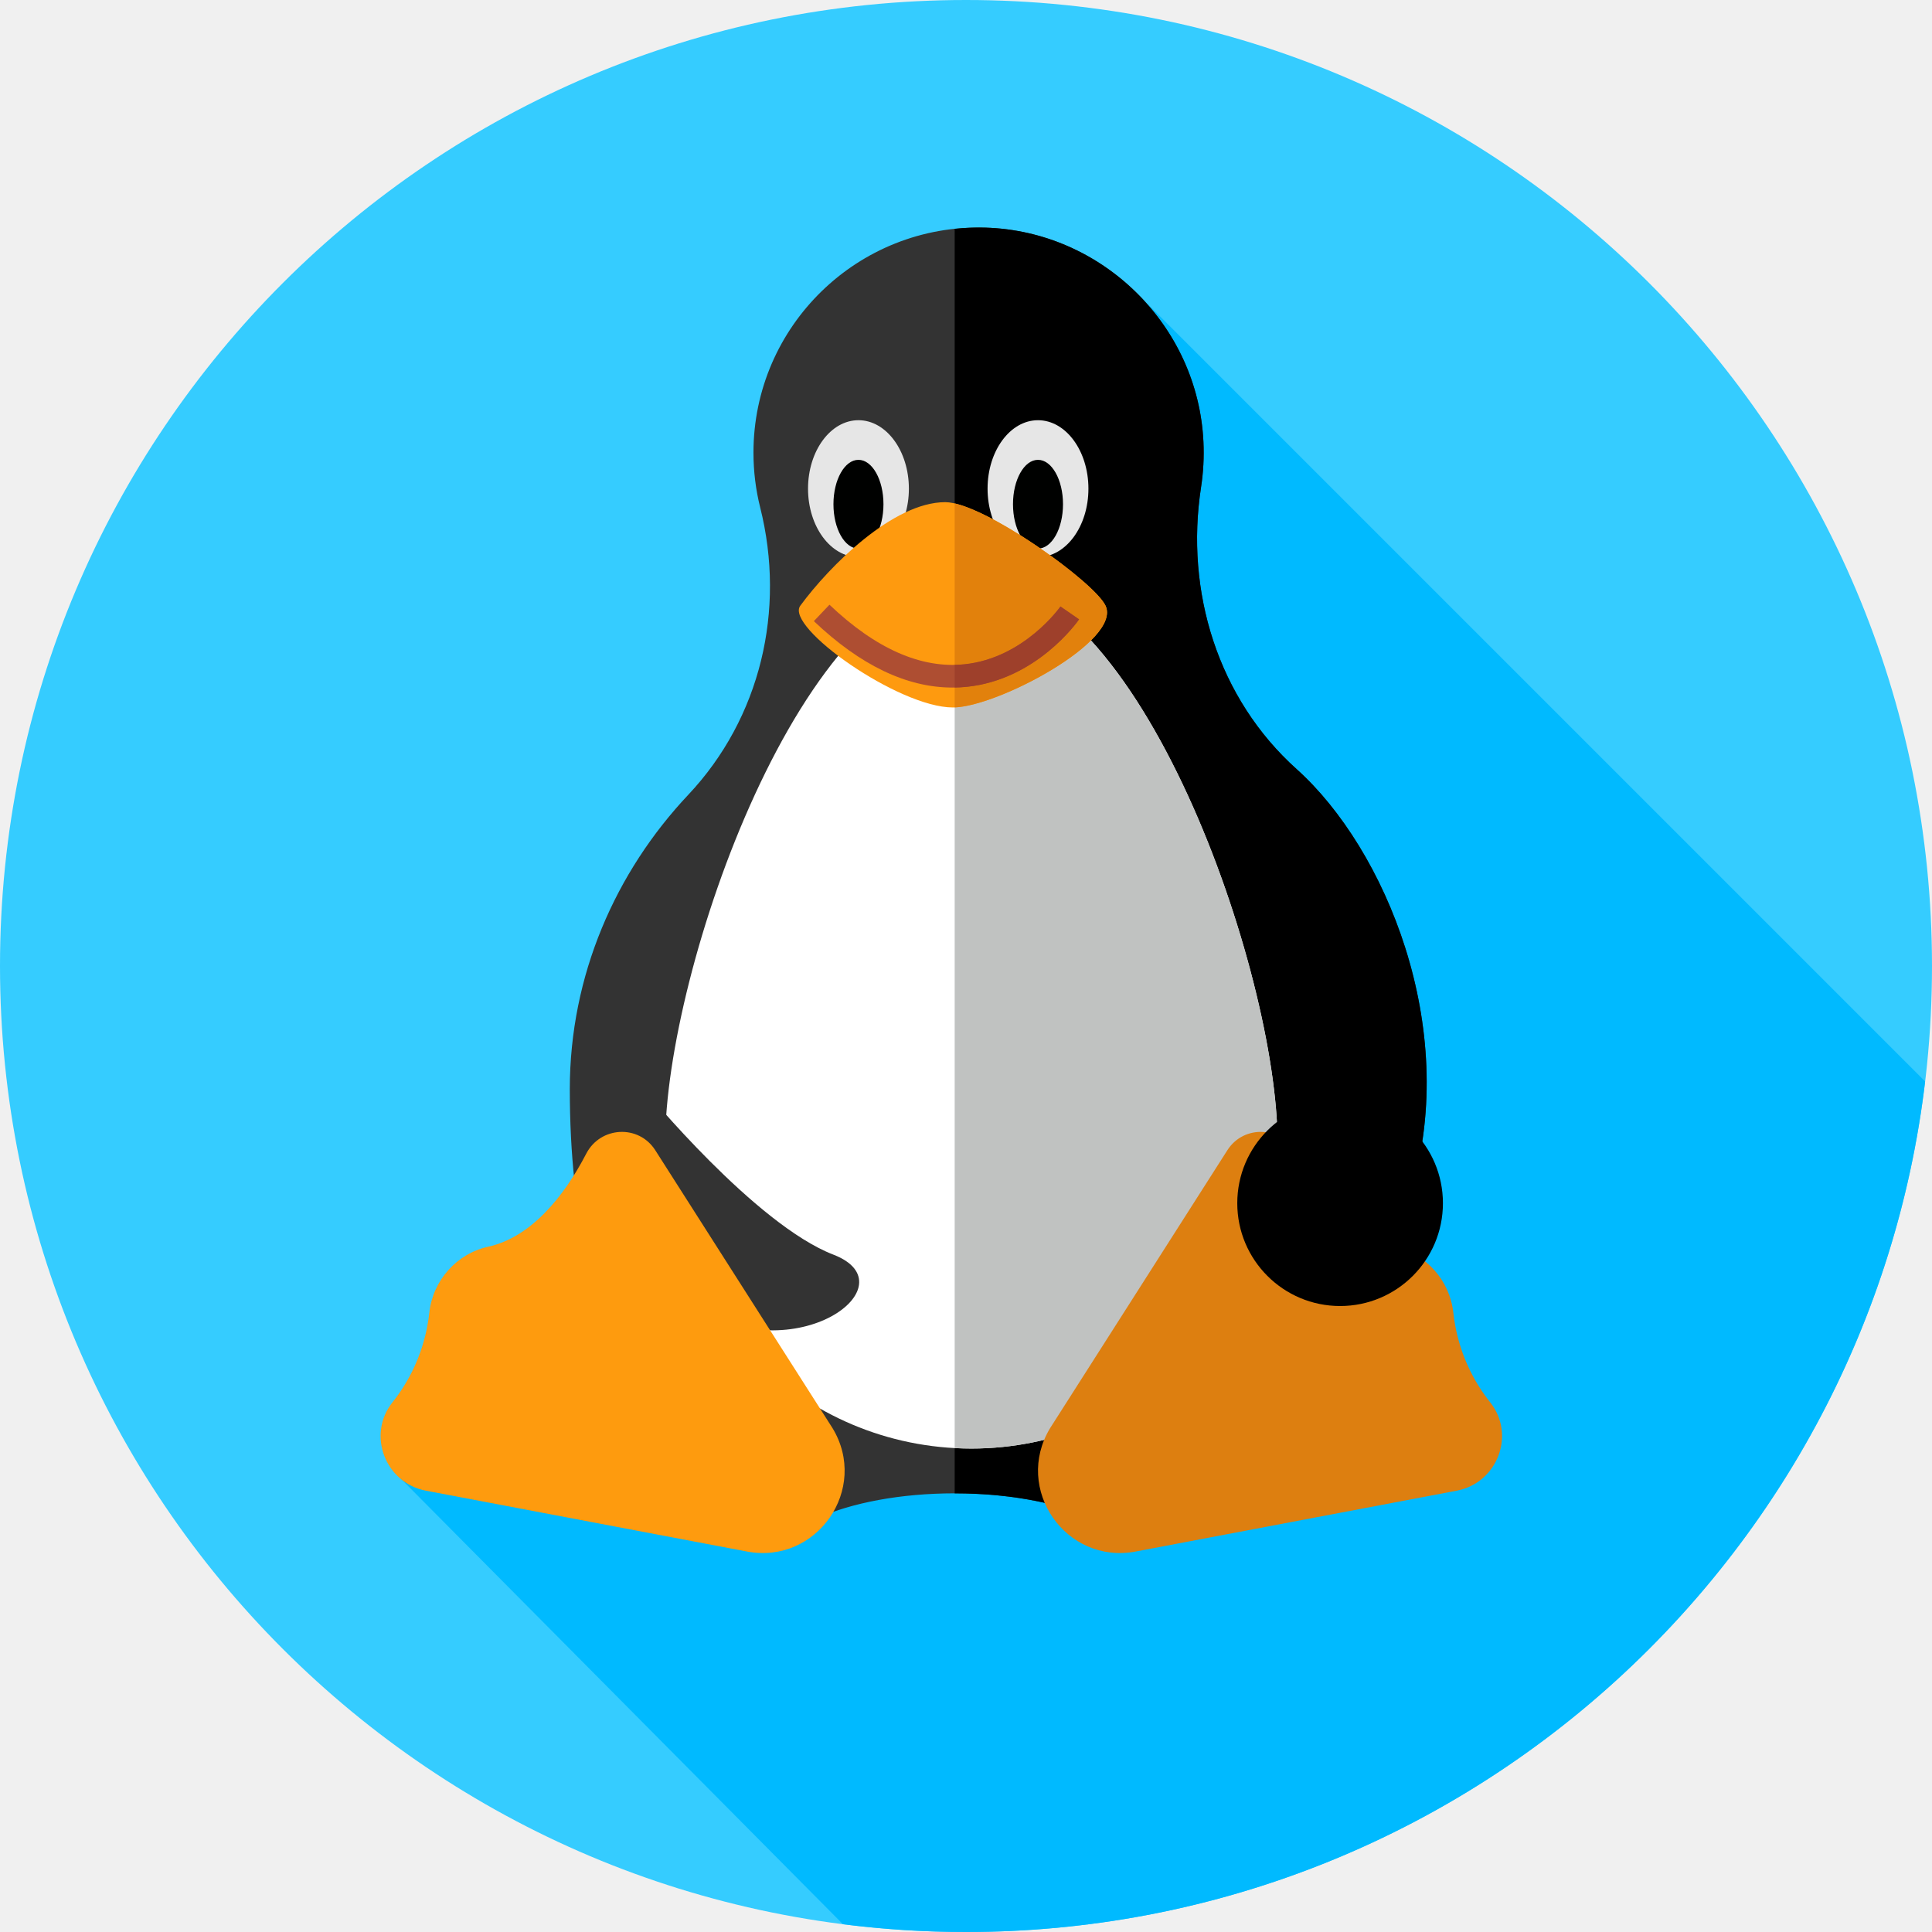
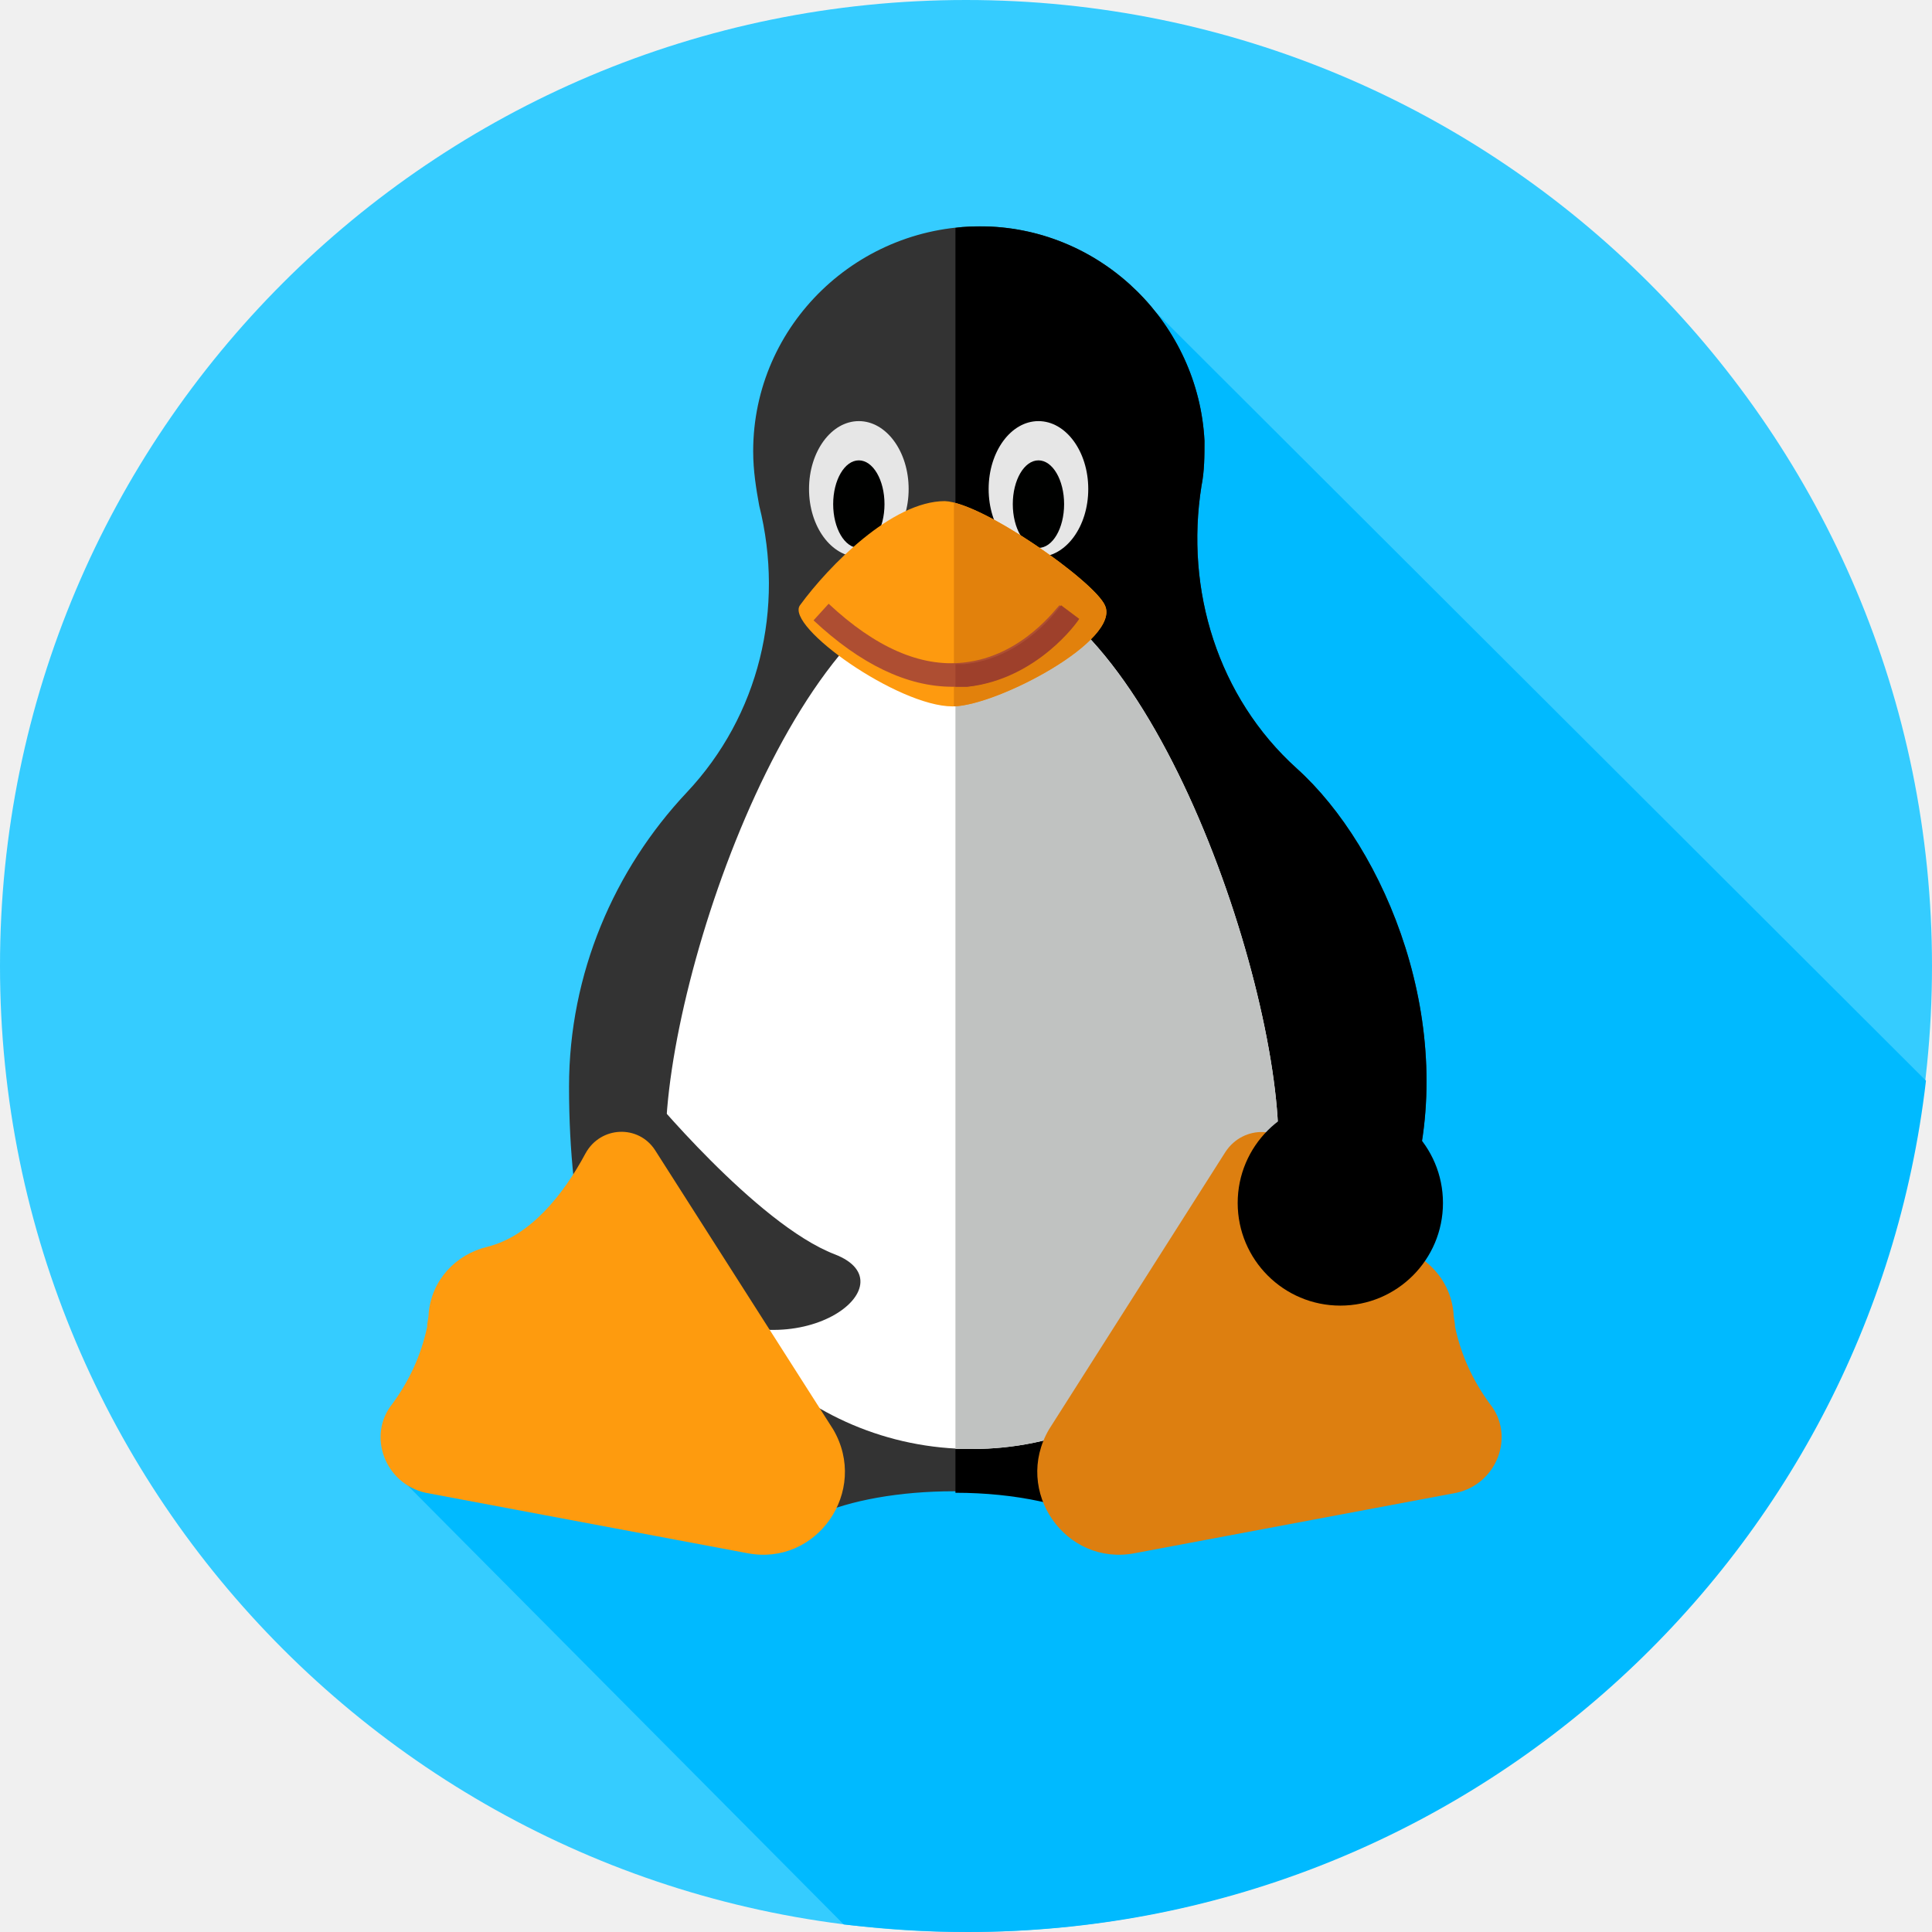
- <svg xmlns="http://www.w3.org/2000/svg" version="1.1" id="Capa_1" x="0px" y="0px" viewBox="0 0 512 512" style="enable-background:new 0 0 512 512;" xml:space="preserve">
-   <circle style="fill:#35CCFF;" cx="256" cy="256" r="256" />
-   <path style="fill:#00BAFF;" d="M302.035,78.453L103.938,389.559l119.456,120.384C234.071,511.3,244.954,512,256,512  c131.031,0,239.052-98.448,254.173-225.408L302.035,78.453z" />
-   <path style="fill:#333333;" d="M343.63,203.832c-20.848-18.711-29.607-47.033-25.339-74.719c0.601-3.896,0.824-7.917,0.632-12.024  c-1.446-30.892-26.905-55.87-57.819-56.766c-33.757-0.978-61.429,26.095-61.429,59.632c0,5.028,0.622,9.911,1.793,14.575  c6.805,27.099,0.09,55.757-19.069,76.094c-19.231,20.414-31.396,47.828-31.396,78.024c0,69.544,27.064,103.059,65.787,113.618  c8.909-3.999,21.829-6.516,36.209-6.516c13.678,0,26.03,2.278,34.871,5.942c47.78-9.578,70.446-32.849,86.26-86.578  C386.761,272.2,367.179,224.966,343.63,203.832z" />
-   <path d="M343.63,203.832c-20.848-18.711-29.607-47.033-25.339-74.719c0.601-3.896,0.824-7.917,0.632-12.024  c-1.446-30.892-26.905-55.87-57.819-56.766c-2.747-0.08-5.449,0.045-8.104,0.326V395.75c15.921,0,30.055,3.083,38.933,7.85  c45.206-7.048,66.827-36.262,82.197-88.486C386.761,272.2,367.179,224.966,343.63,203.832z" />
-   <path style="fill:#FFFFFF;" d="M176.289,302.745c0-45.34,36.325-150.337,81.134-150.337s81.134,105.528,81.134,150.337  s-36.325,81.134-81.134,81.134S176.289,347.554,176.289,302.745z" />
-   <path style="fill:#C0C2C1;" d="M257.424,152.408c-1.484,0-2.959,0.123-4.424,0.347v230.999c1.465,0.079,2.939,0.125,4.424,0.125  c44.809,0,81.134-36.325,81.134-81.134S302.233,152.408,257.424,152.408z" />
-   <ellipse style="fill:#E6E6E6;" cx="227.5" cy="129.5" rx="13.363" ry="18.14" />
-   <ellipse style="fill:#000100;" cx="227.5" cy="133.62" rx="6.627" ry="11.759" />
-   <ellipse style="fill:#E6E6E6;" cx="275.08" cy="129.5" rx="13.363" ry="18.14" />
-   <ellipse style="fill:#000100;" cx="275.08" cy="133.62" rx="6.627" ry="11.759" />
-   <path style="fill:#FE9A0F;" d="M292.98,160.521c4.364,9.307-28.874,26.965-40.448,26.965c-14.437,0-44.586-21.338-40.448-26.965  c7.721-10.5,24.579-27.442,38.419-27.442C260.474,133.079,290.014,154.197,292.98,160.521z" />
-   <path style="fill:#E2810C;" d="M292.979,160.521c-2.749-5.861-28.312-24.418-39.979-27.105v54.049  C264.962,187.025,297.288,169.709,292.979,160.521z" />
-   <path style="fill:#DD7F10;" d="M343.568,305.75c5.898,11.393,14.67,22.153,25.984,24.644c8.344,1.837,14.655,8.937,15.586,17.43  c0.129,1.179,0.304,2.361,0.527,3.546c1.441,7.679,4.702,14.555,9.252,20.267c6.831,8.576,1.907,21.367-8.865,23.408l-85.065,16.121  c-18.529,3.512-32.467-16.577-22.691-32.704l46.968-73.639C329.66,297.929,339.81,298.488,343.568,305.75z" />
-   <path style="fill:#AE4E32;" d="M252.394,182.211c-12.088,0-24.417-5.908-36.711-17.607l4.136-4.347  c12.257,11.662,24.291,16.972,35.759,15.79c15.831-1.635,25.361-15.185,25.455-15.321l4.938,3.41  c-0.45,0.651-11.226,15.964-29.776,17.879C254.93,182.146,253.662,182.211,252.394,182.211z" />
-   <path style="fill:#9E402B;" d="M255.577,176.047c-0.855,0.088-1.715,0.128-2.577,0.144v6.004c1.066-0.018,2.131-0.07,3.192-0.18  c18.551-1.915,29.326-17.229,29.776-17.879l-4.938-3.41C280.938,160.862,271.407,174.412,255.577,176.047z" />
-   <circle cx="355.14" cy="318.86" r="27.25" />
-   <path style="fill:#333333;" d="M171,289c0,0,29.119,35.5,49.869,43.5S211,363.727,183,346.113C155,328.5,171,289,171,289z" />
-   <path style="fill:#FE9B0E;" d="M155.35,305.75c-5.898,11.393-14.67,22.153-25.984,24.644c-8.344,1.837-14.655,8.937-15.586,17.43  c-0.129,1.179-0.304,2.361-0.526,3.546c-1.441,7.679-4.702,14.555-9.252,20.267c-6.831,8.576-1.907,21.367,8.865,23.408  l85.065,16.121c18.529,3.512,32.467-16.577,22.691-32.704l-46.968-73.639C169.258,297.929,159.108,298.488,155.35,305.75z" />
-   <g>
- </g>
-   <g>
- </g>
-   <g>
- </g>
-   <g>
- </g>
-   <g>
- </g>
-   <g>
- </g>
-   <g>
- </g>
-   <g>
- </g>
-   <g>
- </g>
-   <g>
- </g>
-   <g>
- </g>
-   <g>
- </g>
-   <g>
- </g>
-   <g>
- </g>
-   <g>
- </g>
+ <svg xmlns="http://www.w3.org/2000/svg" version="1.1" id="Capa_1" x="0px" y="0px" viewBox="-41 164.9 128 128" style="enable-background:new -41 164.9 128 128;" xml:space="preserve">
+   <style type="text/css">
+ 	.st0{fill:#35CCFF;}
+ 	.st1{fill:#00BAFF;}
+ 	.st2{fill:#333333;}
+ 	.st3{fill:#FFFFFF;}
+ 	.st4{fill:#C0C2C1;}
+ 	.st5{fill:#E6E6E6;}
+ 	.st6{fill:#000100;}
+ 	.st7{fill:#FE9A0F;}
+ 	.st8{fill:#E2810C;}
+ 	.st9{fill:#DD7F10;}
+ 	.st10{fill:#AE4E32;}
+ 	.st11{fill:#9E402B;}
+ 	.st12{fill:#FE9B0E;}
+ </style>
+   <circle class="st0" cx="23" cy="228.9" r="64" />
+   <path class="st1" d="M34.5,184.5L-15,262.3l29.9,30.1c2.7,0.3,5.4,0.5,8.2,0.5c32.8,0,59.8-24.6,63.5-56.4L34.5,184.5z" />
+   <path class="st2" d="M44.9,215.8c-5.2-4.7-7.4-11.8-6.3-18.7c0.2-1,0.2-2,0.2-3c-0.4-7.7-6.7-14-14.5-14.2  c-8.4-0.2-15.4,6.5-15.4,14.9c0,1.3,0.2,2.5,0.4,3.6c1.7,6.8,0,13.9-4.8,19c-4.8,5.1-7.8,12-7.8,19.5c0,17.4,6.8,25.8,16.4,28.4  c2.2-1,5.5-1.6,9.1-1.6c3.4,0,6.5,0.6,8.7,1.5c11.9-2.4,17.6-8.2,21.6-21.6C55.7,232.9,50.8,221.1,44.9,215.8z" />
+   <path d="M44.9,215.8c-5.2-4.7-7.4-11.8-6.3-18.7c0.2-1,0.2-2,0.2-3c-0.4-7.7-6.7-14-14.5-14.2c-0.7,0-1.4,0-2,0.1v83.8  c4,0,7.5,0.8,9.7,2c11.3-1.8,16.7-9.1,20.5-22.1C55.7,232.9,50.8,221.1,44.9,215.8z" />
+   <path class="st3" d="M3.1,240.6c0-11.3,9.1-37.6,20.3-37.6s20.3,26.4,20.3,37.6s-9.1,20.3-20.3,20.3S3.1,251.8,3.1,240.6z" />
+   <path class="st4" d="M23.4,203c-0.4,0-0.7,0-1.1,0.1v57.8c0.4,0,0.7,0,1.1,0c11.2,0,20.3-9.1,20.3-20.3S34.6,203,23.4,203z" />
+   <ellipse class="st5" cx="15.9" cy="197.3" rx="3.3" ry="4.5" />
+   <ellipse class="st6" cx="15.9" cy="198.3" rx="1.7" ry="2.9" />
+   <ellipse class="st5" cx="27.8" cy="197.3" rx="3.3" ry="4.5" />
+   <ellipse class="st6" cx="27.8" cy="198.3" rx="1.7" ry="2.9" />
+   <path class="st7" d="M32.2,205c1.1,2.3-7.2,6.7-10.1,6.7c-3.6,0-11.1-5.3-10.1-6.7c1.9-2.6,6.1-6.9,9.6-6.9  C24.1,198.2,31.5,203.4,32.2,205z" />
+   <path class="st8" d="M32.2,205c-0.7-1.5-7.1-6.1-10-6.8v13.5C25.2,211.6,33.3,207.3,32.2,205z" />
+   <path class="st9" d="M44.9,241.3c1.5,2.8,3.7,5.5,6.5,6.2c2.1,0.5,3.7,2.2,3.9,4.4c0,0.3,0.1,0.6,0.1,0.9c0.4,1.9,1.2,3.6,2.3,5.1  c1.7,2.1,0.5,5.3-2.2,5.9l-21.3,4c-4.6,0.9-8.1-4.1-5.7-8.2l11.7-18.4C41.4,239.4,44,239.5,44.9,241.3z" />
+   <path class="st10" d="M22.1,210.4c-3,0-6.1-1.5-9.2-4.4l1-1.1c3.1,2.9,6.1,4.2,8.9,3.9c4-0.4,6.3-3.8,6.4-3.8l1.2,0.9  c-0.1,0.2-2.8,4-7.4,4.5C22.7,210.4,22.4,210.4,22.1,210.4z" />
+   <path class="st11" d="M22.9,208.9c-0.2,0-0.4,0-0.6,0v1.5c0.3,0,0.5,0,0.8,0c4.6-0.5,7.3-4.3,7.4-4.5l-1.2-0.9  C29.2,205.1,26.9,208.5,22.9,208.9z" />
+   <circle cx="47.8" cy="244.6" r="6.8" />
+   <path class="st2" d="M1.8,237.1c0,0,7.3,8.9,12.5,10.9c5.2,2-2.5,7.8-9.5,3.4C-2.2,247,1.8,237.1,1.8,237.1z" />
+   <path class="st12" d="M-2.2,241.3c-1.5,2.8-3.7,5.5-6.5,6.2c-2.1,0.5-3.7,2.2-3.9,4.4c0,0.3-0.1,0.6-0.1,0.9  c-0.4,1.9-1.2,3.6-2.3,5.1c-1.7,2.1-0.5,5.3,2.2,5.9l21.3,4c4.6,0.9,8.1-4.1,5.7-8.2L2.4,241.1C1.3,239.4-1.2,239.5-2.2,241.3z" />
</svg>
